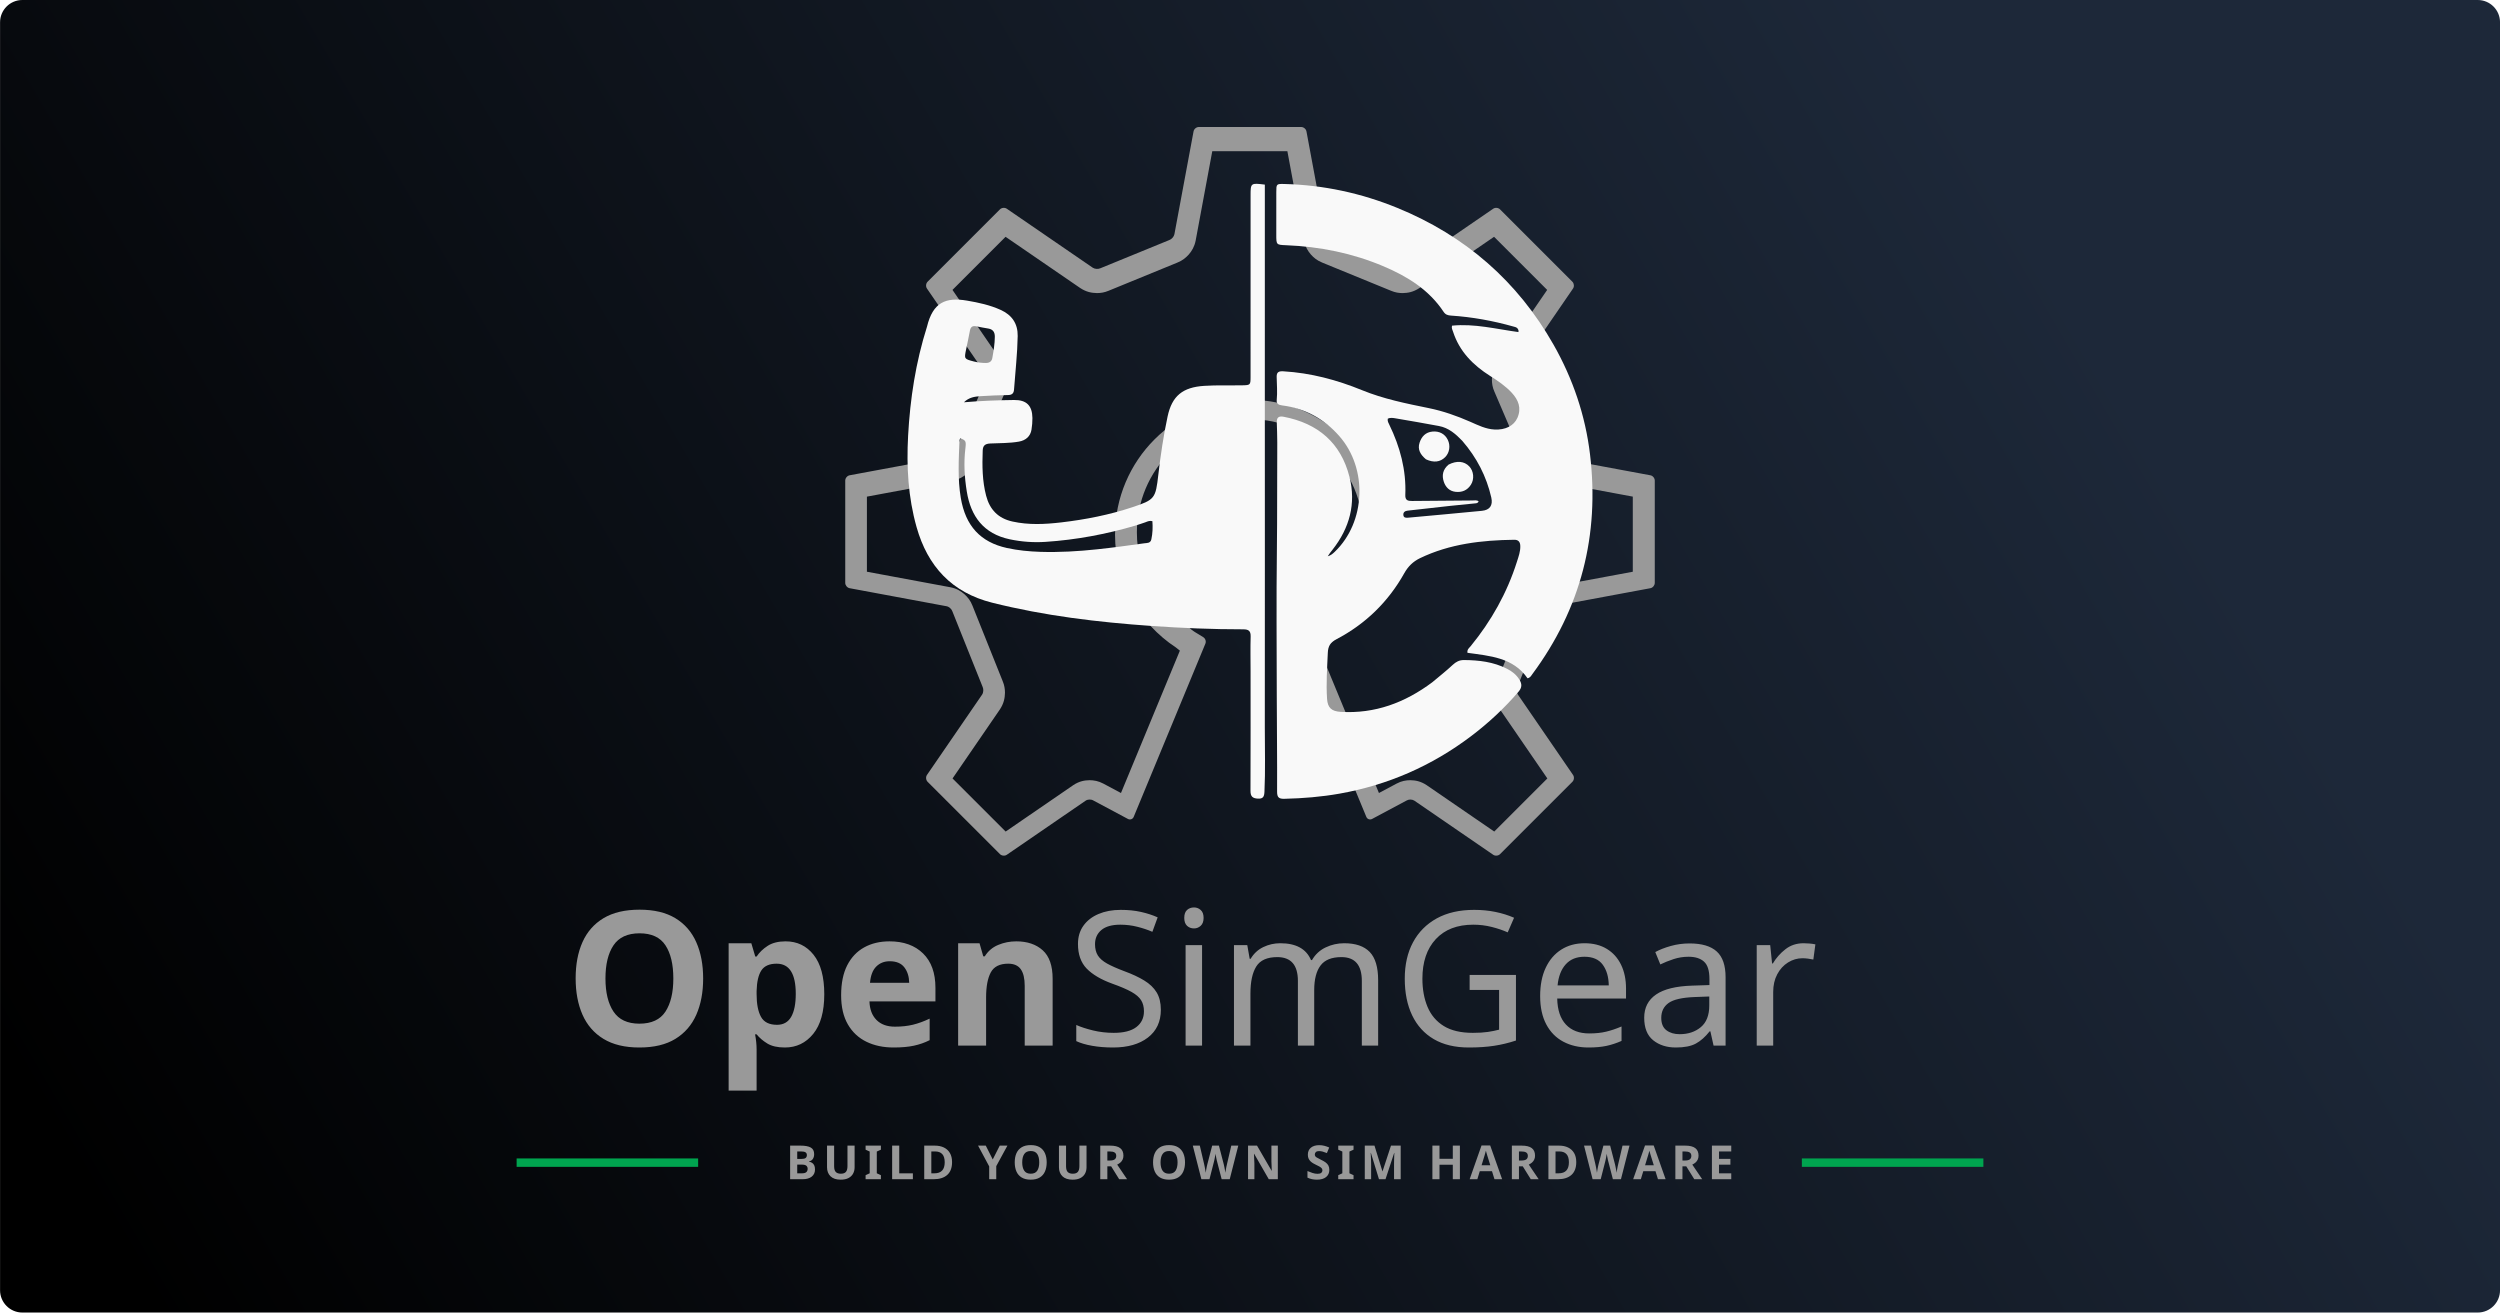
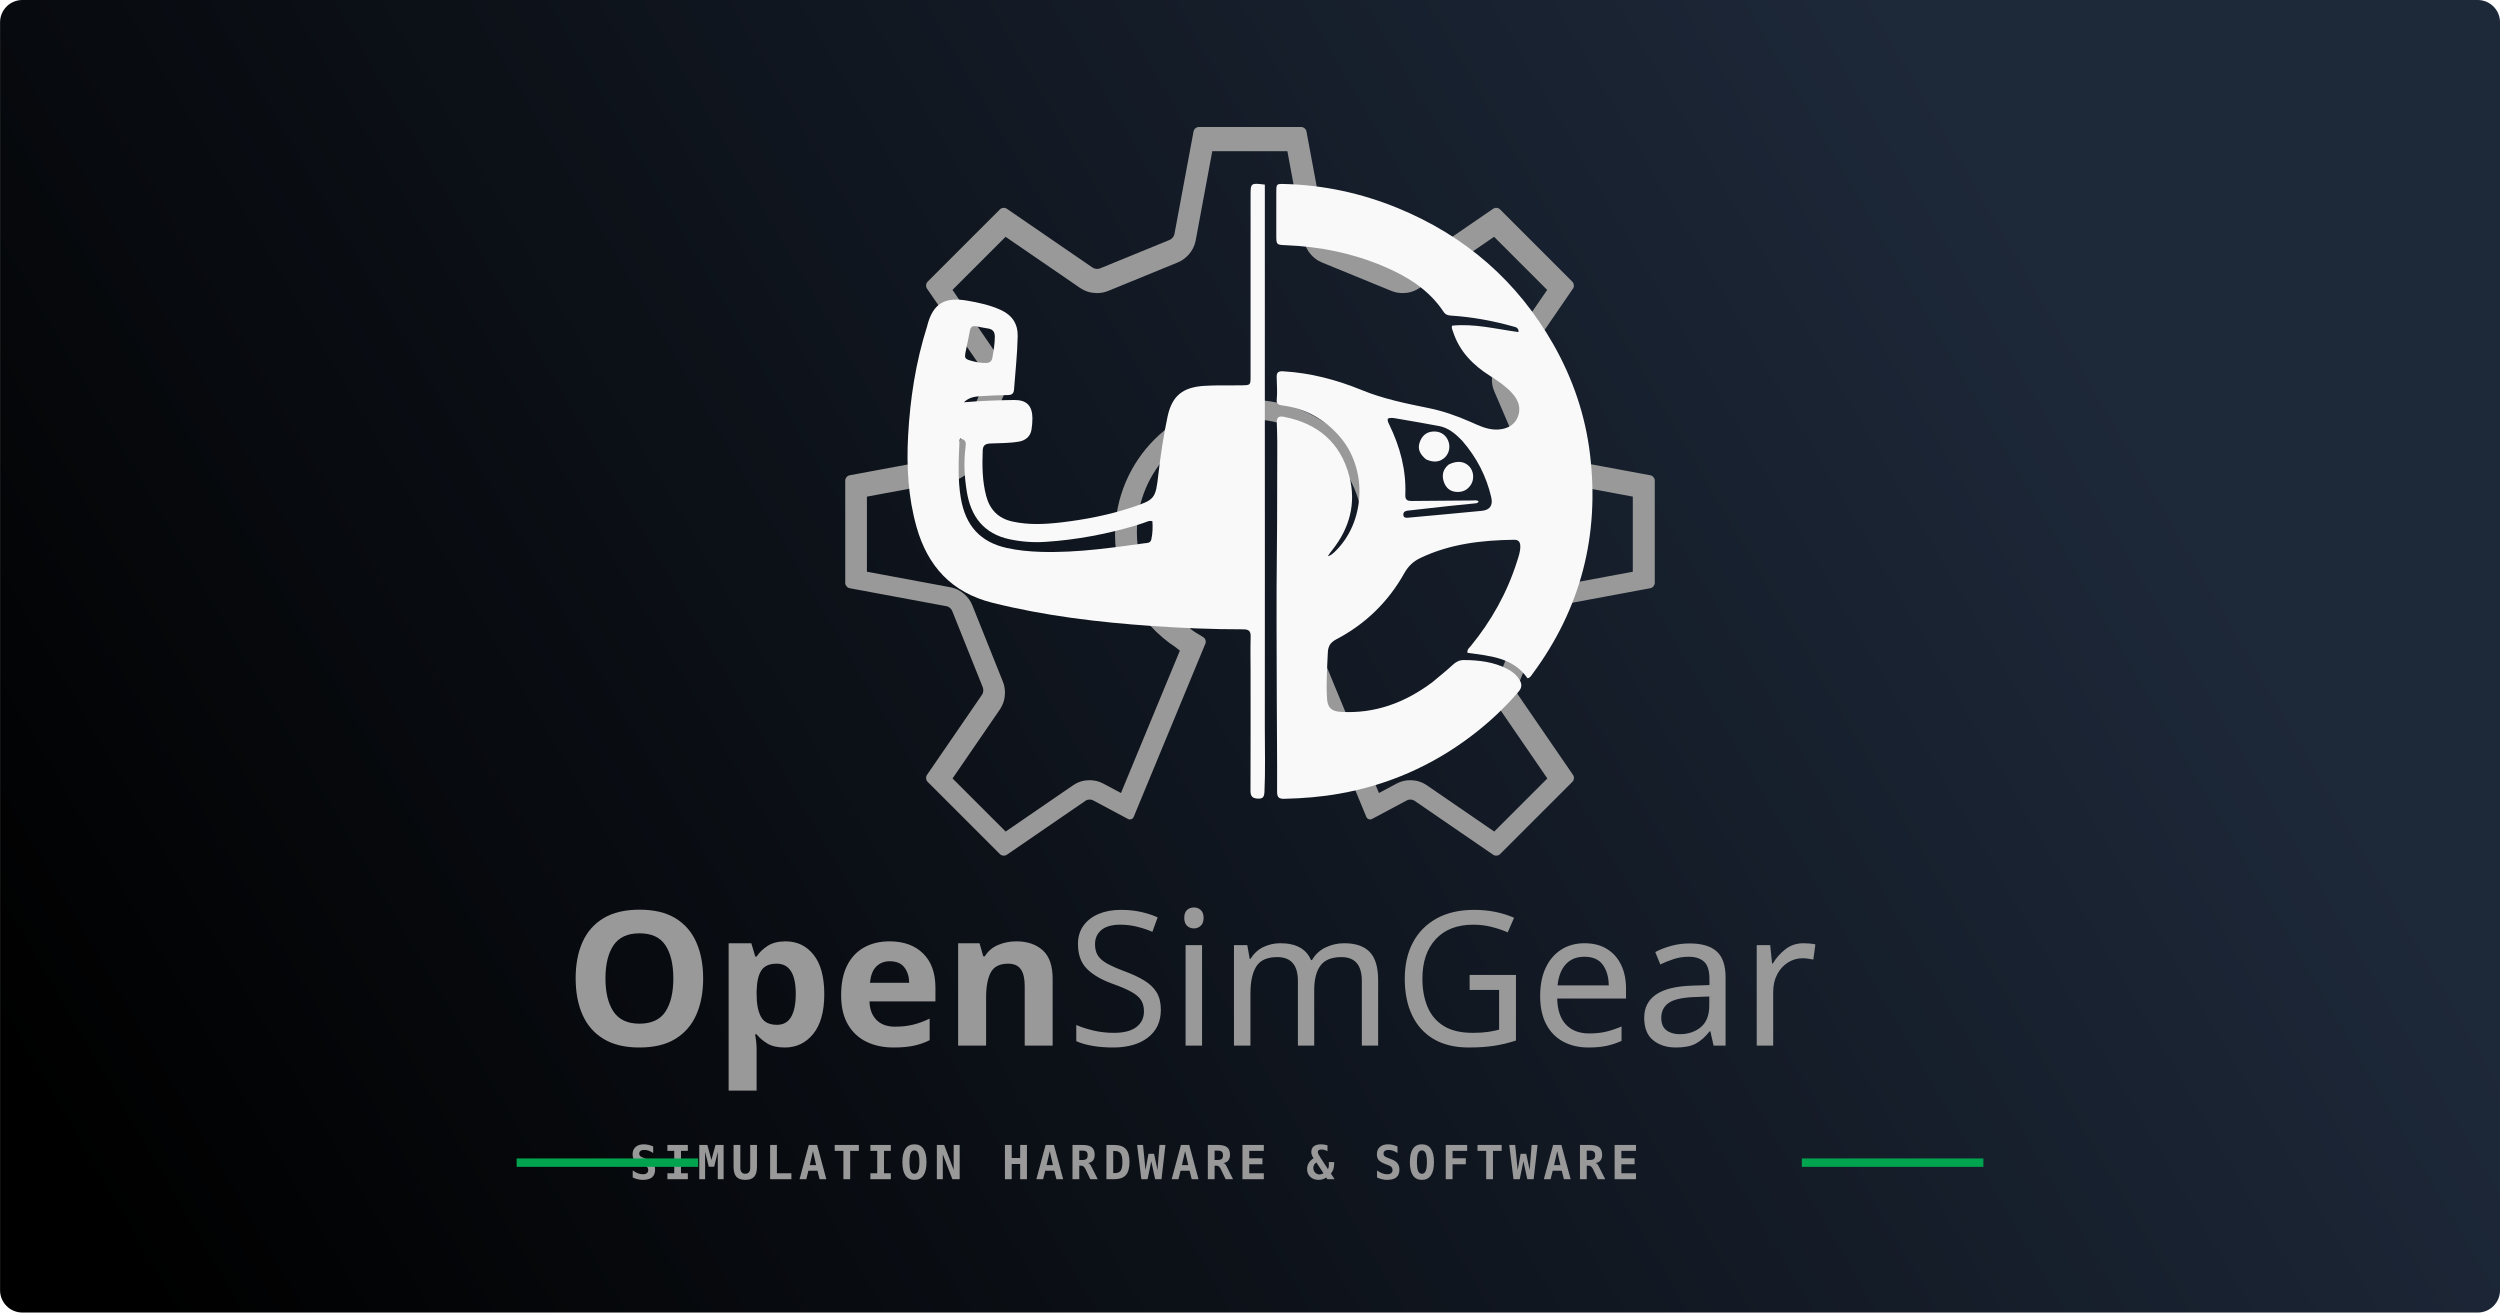
<svg xmlns="http://www.w3.org/2000/svg" xmlns:xlink="http://www.w3.org/1999/xlink" width="1200mm" height="630mm" viewBox="0 0 1200 630" version="1.1" id="svg1" xml:space="preserve">
  <defs id="defs1">
    <linearGradient id="linearGradient1">
      <stop style="stop-color:#000000;stop-opacity:1;" offset="0" id="stop1" />
      <stop style="stop-color:#1d2839;stop-opacity:1;" offset="1" id="stop2" />
    </linearGradient>
    <linearGradient xlink:href="#linearGradient1" id="linearGradient2" x1="8.242" y1="606.951" x2="981.954" y2="83.007" gradientUnits="userSpaceOnUse" gradientTransform="matrix(0.9605847,0,0,0.887386,20.38632,16.71698)" />
    <style id="style1">.cls-1{fill-rule:evenodd;}</style>
    <style id="style1-9">.cls-1{fill-rule:evenodd;}</style>
  </defs>
  <g id="layer1">
    <rect style="fill:url(#linearGradient2);stroke-width:0.244" id="rect1" width="1199.986" height="630.021" x="0.028" y="5.5469144e-07" ry="10.708" />
    <g id="g2" transform="matrix(7.41387,0,0,7.41387,377.5839,13.41217)">
      <g id="layer1-3" style="display:inline" transform="translate(-2.883768,-3.015591)">
        <path d="m 58.802,31.978 -6.435,-1.196 c -0.157,-0.029 -0.328,-0.176 -0.38,-0.327 l -1.973,-4.602 c -0.073,-0.143 -0.06,-0.365 0.032,-0.498 l 3.75,-5.465 c 0.09,-0.132 0.072,-0.331 -0.041,-0.445 l -4.683,-4.683 c -0.113,-0.113 -0.313,-0.132 -0.444,-0.041 l -5.561,3.816 c -0.132,0.091 -0.357,0.107 -0.5,0.036 l -4.461,-1.826 c -0.151,-0.05 -0.3,-0.22 -0.328,-0.377 l -1.239,-6.656 c -0.029,-0.157 -0.184,-0.285 -0.343,-0.285 h -6.624 c -0.159,0 -0.314,0.128 -0.343,0.285 l -1.239,6.656 c -0.03,0.157 -0.177,0.327 -0.328,0.377 l -4.462,1.826 c -0.144,0.07 -0.369,0.054 -0.5,-0.036 l -5.561,-3.816 c -0.132,-0.091 -0.332,-0.072 -0.445,0.041 l -4.683,4.683 c -0.113,0.113 -0.132,0.313 -0.041,0.445 l 3.75,5.465 c 0.09,0.132 0.104,0.355 0.031,0.498 l -1.973,4.602 c -0.052,0.151 -0.223,0.299 -0.38,0.327 l -6.435,1.196 c -0.157,0.03 -0.285,0.184 -0.285,0.344 v 6.623 c 0,0.16 0.129,0.315 0.286,0.344 l 6.277,1.168 c 0.157,0.029 0.325,0.178 0.373,0.33 l 1.96,4.895 c 0.07,0.144 0.054,0.368 -0.038,0.5 l -3.566,5.196 c -0.09,0.132 -0.071,0.332 0.041,0.445 l 4.684,4.683 c 0.113,0.113 0.313,0.131 0.445,0.041 l 5.104,-3.503 c 0.132,-0.09 0.352,-0.097 0.489,-0.016 l 2.251,1.202 c 0.143,0.073 0.309,0.012 0.37,-0.136 l 4.641,-11.215 c 0.062,-0.147 0,-0.336 -0.136,-0.419 l -0.563,-0.345 c -0.104,-0.064 -0.246,-0.172 -0.356,-0.273 -2.032,-1.301 -3.38,-3.577 -3.38,-6.169 0,-4.046 3.28,-7.324 7.324,-7.324 4.045,0 7.324,3.28 7.324,7.324 0,2.592 -1.348,4.869 -3.38,6.169 -0.11,0.1 -0.251,0.209 -0.355,0.273 l -0.563,0.345 c -0.136,0.084 -0.197,0.272 -0.136,0.419 l 4.641,11.215 c 0.061,0.147 0.227,0.209 0.37,0.136 l 2.251,-1.202 c 0.138,-0.08 0.357,-0.073 0.489,0.016 l 5.104,3.503 c 0.132,0.09 0.332,0.071 0.444,-0.041 l 4.684,-4.683 c 0.113,-0.113 0.132,-0.314 0.041,-0.445 l -3.566,-5.196 c -0.09,-0.132 -0.107,-0.356 -0.037,-0.5 l 1.96,-4.895 c 0.048,-0.152 0.215,-0.301 0.373,-0.33 l 6.277,-1.168 c 0.157,-0.029 0.285,-0.184 0.285,-0.344 v -6.623 c 7.7e-4,-0.16 -0.127,-0.314 -0.284,-0.344 z m -1.125,6.243 -5.41,1.007 c -0.41,0.081 -0.676,0.252 -0.905,0.451 -0.208,0.191 -0.393,0.412 -0.523,0.757 l -1.946,4.86 c -0.124,0.288 -0.15,0.531 -0.153,0.753 0.009,0.351 0.066,0.688 0.328,1.088 l 3.067,4.469 -3.438,3.438 -4.378,-3.005 c -0.383,-0.253 -0.726,-0.315 -1.059,-0.32 -0.28,0.003 -0.569,0.05 -0.891,0.223 v 0 l -1.137,0.607 -3.814,-9.218 c 0.091,-0.067 0.176,-0.134 0.261,-0.207 2.368,-1.556 3.936,-4.247 3.936,-7.295 0,-4.825 -3.91,-8.734 -8.734,-8.735 -4.824,0 -8.733,3.91 -8.735,8.735 0,3.05 1.569,5.739 3.937,7.295 0.085,0.072 0.169,0.14 0.261,0.207 l -3.814,9.218 -1.137,-0.607 c -0.327,-0.175 -0.619,-0.22 -0.893,-0.223 -0.337,0.006 -0.677,0.067 -1.061,0.322 l -4.375,3.003 -3.439,-3.438 3.067,-4.47 c 0.261,-0.4 0.32,-0.735 0.328,-1.087 -0.003,-0.228 -0.032,-0.471 -0.152,-0.751 l -1.95,-4.871 c -0.131,-0.343 -0.317,-0.561 -0.522,-0.749 -0.23,-0.197 -0.494,-0.368 -0.908,-0.45 l -5.407,-1.006 v -4.861 c 0,0 5.567,-1.037 5.567,-1.037 0.404,-0.081 0.663,-0.245 0.891,-0.435 0.204,-0.181 0.389,-0.39 0.527,-0.722 v 0 c 0,0 1.961,-4.576 1.961,-4.576 0.132,-0.289 0.17,-0.546 0.171,-0.797 -0.008,-0.343 -0.065,-0.678 -0.321,-1.074 l -3.256,-4.744 3.438,-3.438 4.833,3.317 c 0.404,0.263 0.735,0.318 1.086,0.327 0.229,-0.002 0.472,-0.032 0.754,-0.152 l 4.444,-1.82 c 0.344,-0.136 0.561,-0.324 0.747,-0.529 0.194,-0.229 0.358,-0.488 0.441,-0.891 l 1.078,-5.796 h 4.861 l 1.077,5.79 c 0.085,0.41 0.249,0.668 0.442,0.897 0.187,0.207 0.404,0.395 0.751,0.532 l 4.445,1.82 c 0.278,0.118 0.516,0.147 0.747,0.15 0.348,-0.009 0.683,-0.064 1.086,-0.327 l 4.835,-3.319 3.438,3.439 -3.251,4.738 c -0.261,0.39 -0.319,0.734 -0.327,1.079 0.002,0.245 0.038,0.494 0.162,0.772 l 1.973,4.602 v 0 c 0.139,0.332 0.324,0.541 0.528,0.722 0.228,0.19 0.485,0.353 0.889,0.435 l 5.569,1.035 v 4.861 z" id="path17" style="fill:#999999;stroke-width:0.096" />
      </g>
      <g id="layer3" transform="translate(-2.883768,-3.015591)">
        <g id="g4" transform="matrix(0.07561161,0,0,0.07561161,-4.712613,-4.477085)" style="display:inline;fill:#f9f9f9">
          <path fill="#000000" opacity="1" stroke="none" d="m 653.355,659.343 c 6.008,-5.058 11.919,-9.696 17.388,-14.807 2.866,-2.678 5.752,-4.209 9.675,-4.188 12.779,0.071 25.253,1.545 36.841,7.44 4.373,2.225 8.113,5.113 10.726,9.435 2.274,3.762 2.157,6.758 -0.859,10.271 -12.213,14.229 -25.846,26.901 -40.79,38.178 -33.566,25.33 -71.058,41.723 -112.465,49.069 -15.589,2.766 -31.327,4.047 -47.16,4.41 -4.612,0.106 -6.307,-1.052 -6.281,-6.126 0.14,-27.303 -0.225,-54.608 -0.273,-81.912 -0.073,-41.653 -0.423,-83.311 0.096,-124.958 0.382,-30.663 0.116,-61.322 0.326,-91.981 0.04,-5.824 -0.274,-11.651 -0.418,-17.476 -0.105,-4.249 1.892,-5.446 5.985,-4.655 29.276,5.661 48.85,22.31 56.249,51.404 5.831,22.928 0.088,43.836 -14.463,62.371 -1.427,1.818 -2.902,3.597 -4.117,5.685 2.421,-0.649 4.247,-2.167 5.978,-3.829 26.622,-25.566 28.334,-71.356 3.904,-99.093 -13.13,-14.907 -29.336,-23.805 -49.024,-26.28 -2.945,-0.37 -4.885,-1.424 -4.564,-4.603 0.672,-6.665 0.084,-13.311 -0.05,-19.964 -0.082,-4.111 2.071,-4.847 5.772,-4.627 23.365,1.388 45.688,7.312 67.19,16.102 18.502,7.564 37.848,11.463 57.261,15.41 12.276,2.496 24.043,6.647 35.519,11.686 6.684,2.935 13.27,6.265 20.809,6.654 9.197,0.475 16.574,-3.127 19.605,-10.022 3.642,-8.286 0.843,-15.346 -4.858,-21.482 -5.364,-5.773 -11.878,-10.179 -18.511,-14.371 -14.622,-9.241 -26.271,-20.973 -31.742,-37.866 -0.497,-1.534 -1.466,-3.022 -0.895,-5.194 19.181,-1.953 37.894,2.927 57.093,5.524 -0.138,-3.953 -2.58,-4.236 -4.488,-4.775 -17.502,-4.943 -35.319,-8.173 -53.472,-9.379 -2.702,-0.179 -4.742,-0.807 -6.308,-3.17 -12.574,-18.978 -31.003,-30.344 -51.385,-38.99 -26.646,-11.302 -54.564,-16.937 -83.439,-18.086 -8.463,-0.336 -8.467,-0.397 -8.469,-8.956 -0.003,-12.166 -0.004,-24.332 0.011,-36.499 0.009,-6.988 0.058,-7.151 6.891,-6.977 33.487,0.853 65.731,7.802 96.694,20.453 58.043,23.716 102.961,62.663 133.881,117.26 16.482,29.103 27.146,60.374 31.147,93.694 8.316,69.259 -7.772,132.178 -49.425,188.353 -0.965,1.301 -1.666,2.934 -4.058,3.501 -12.37,-17.905 -32.363,-19.148 -51.457,-21.838 -0.419,-2.966 1.52,-4.166 2.705,-5.614 17.711,-21.641 31.175,-45.602 39.642,-72.298 1.404,-4.427 3.061,-8.83 2.909,-13.598 -0.107,-3.34 -1.579,-5.328 -5.197,-5.279 -27.839,0.372 -55.118,3.464 -80.662,15.751 -5.995,2.884 -10.27,7.133 -13.457,12.834 -13.791,24.669 -33.29,43.583 -58.273,56.679 -5.08,2.663 -6.987,5.81 -7.238,11.536 -0.575,13.129 -1.514,26.225 -0.644,39.375 0.511,7.718 3.845,10.72 11.683,11.185 29.346,1.741 54.998,-7.822 78.462,-25.37 m 25.578,-206.774 c -5.615,-5.817 -11.621,-11.083 -19.906,-12.615 -12.254,-2.265 -24.523,-4.454 -36.813,-6.507 -2.314,-0.387 -4.855,-0.901 -7.04,0.278 -0.317,2.181 0.613,3.618 1.332,5.093 9.255,18.995 14.578,38.906 13.709,60.179 -0.186,4.563 2.141,5.193 5.832,5.146 17.154,-0.221 34.31,-0.337 51.465,-0.429 1.809,-0.01 3.813,-0.527 5.497,0.715 -0.621,1.489 -1.652,1.624 -2.624,1.724 -7.278,0.747 -14.566,1.405 -21.839,2.193 -12.063,1.307 -24.12,2.678 -36.176,4.051 -2.173,0.247 -4.03,1.136 -3.836,3.686 0.195,2.554 2.279,2.535 4.149,2.364 21.03,-1.927 42.063,-3.827 63.083,-5.871 6.788,-0.66 9.641,-4.627 8.066,-11.46 -4.15,-18.007 -12.331,-34.023 -24.898,-48.549 z" id="path1-8" style="fill:#f9f9f9" />
          <path fill="#000000" opacity="1" stroke="none" d="m 220.676,354.814 c 5.066,-20.848 16.079,-25.33 34.291,-22.23 9.885,1.682 19.612,3.787 28.778,7.943 9.576,4.343 14.75,11.692 14.566,22.375 -0.263,15.32 -2.032,30.543 -3.132,45.809 -0.228,3.166 -1.639,4.668 -5.063,4.72 -7.821,0.118 -15.642,0.486 -23.451,0.956 -5.068,0.305 -10.097,1.013 -14.374,5.239 14.694,-1.266 28.763,-1.765 42.838,-1.955 10.718,-0.144 15.658,4.755 15.797,15.457 0.043,3.314 -0.275,6.669 -0.795,9.947 -0.892,5.622 -4.818,9.198 -10.804,10.238 -8.074,1.403 -16.271,1.23 -24.406,1.6 -4.464,0.203 -6.397,1.704 -6.56,6.029 -0.491,13.017 -0.398,25.968 2.93,38.708 3.111,11.906 10.306,19.369 22.522,22.079 13.903,3.084 27.878,2.37 41.763,0.749 20.671,-2.413 41.074,-6.41 60.89,-12.987 19.405,-6.442 19.935,-7.524 22.285,-27.977 1.915,-16.667 4.41,-33.287 7.917,-49.707 3.798,-17.78 13.052,-25.057 31.352,-26.243 11.005,-0.713 21.988,-0.247 32.978,-0.474 6.399,-0.132 6.712,-0.385 6.714,-6.896 0.018,-51.999 0.015,-103.999 0.018,-155.998 5.5e-4,-10.274 0.221,-10.461 12.2,-8.945 0,7.537 3.1e-4,15.276 -3e-5,23.014 -0.002,50.832 -0.011,101.665 -0.006,152.497 0.01,96.475 0.088,192.95 -0.01,289.426 -0.019,18.324 0.56,36.655 -0.311,54.98 -0.19,3.993 -1.057,6.14 -5.718,5.84 -4.611,-0.297 -6.259,-1.997 -6.237,-6.732 0.159,-34.165 0.077,-68.332 0.069,-102.498 -0.002,-9.833 -0.224,-19.673 0.066,-29.497 0.145,-4.902 -1.749,-6.249 -6.414,-6.246 -26.144,0.018 -52.267,-1.056 -78.339,-2.878 -46.009,-3.216 -91.708,-8.656 -136.572,-19.92 -34.601,-8.687 -55.251,-31.195 -64.732,-64.739 -7.224,-25.56 -8.694,-51.666 -7.25,-78.149 1.73,-31.73 6.472,-62.835 16.199,-93.535 m 186.987,167.563 c -2.844,0.946 -5.663,1.975 -8.535,2.824 -25.138,7.431 -50.762,12.21 -76.933,13.945 -10.36,0.687 -20.635,-0.057 -30.786,-2.219 -22.141,-4.714 -33.219,-19.448 -36.681,-40.892 -1.97,-12.206 -2.713,-24.47 -1.206,-36.816 0.774,-6.339 0.319,-7.022 -4.389,-8.814 -0.225,0.61 -0.622,1.212 -0.647,1.828 -0.657,16.466 -1.637,32.985 1.112,49.326 4.04,24.008 16.944,37.878 39.448,42.832 9.44,2.078 19.069,3 28.738,3.306 16.18,0.512 32.31,-0.452 48.38,-2.154 13.561,-1.436 27.083,-3.275 40.588,-5.175 2.183,-0.307 5.25,0.101 6.001,-3.354 1.134,-5.21 1.293,-10.423 0.901,-15.576 -2.195,-0.588 -3.738,0.025 -5.991,0.938 M 260.813,384.703 c 3.406,0.849 6.864,1.306 10.375,1.268 2.818,-0.03 4.848,-1.224 5.381,-4.169 1.095,-6.05 2.11,-12.111 2.167,-18.291 0.036,-3.875 -1.556,-6.339 -5.547,-7.015 -3.442,-0.583 -6.884,-1.179 -10.297,-1.905 -3.314,-0.705 -4.939,0.555 -5.527,3.867 -0.958,5.396 -2.17,10.746 -3.267,16.117 -1.624,7.951 -1.622,7.951 6.715,10.128 z" id="path2-4" style="fill:#f9f9f9" />
          <path fill="#000000" opacity="1" stroke="none" d="m 667.247,473.007 c 7.038,-3.635 13.46,-2.991 17.733,1.518 3.829,4.041 4.495,10.888 1.398,15.711 -3.092,4.814 -7.647,6.707 -13.237,6.058 -5.225,-0.606 -8.417,-4.008 -9.965,-8.63 -1.814,-5.416 -0.871,-10.498 4.07,-14.657 z" id="path3-0" style="fill:#f9f9f9" />
          <path fill="#000000" opacity="1" stroke="none" d="m 647.901,468.457 c -4.692,-3.916 -7.405,-8.344 -5.476,-14.224 1.724,-5.257 5.145,-8.969 11.01,-9.526 5.991,-0.569 10.755,2.079 13.167,7.089 2.419,5.025 1.5,11.026 -2.268,14.817 -4.211,4.236 -9.814,4.952 -16.431,1.844 z" id="path4" style="fill:#f9f9f9" />
        </g>
      </g>
    </g>
    <text xml:space="preserve" style="font-weight:900;font-size:90px;font-family:'.SF NS Mono';-inkscape-font-specification:'.SF NS Mono Heavy';text-align:start;writing-mode:lr-tb;direction:ltr;text-anchor:start;fill:#999999;stroke-width:0.265" x="271.091" y="501.894" id="text2">
      <tspan id="tspan2" style="font-style:normal;font-variant:normal;font-weight:bold;font-stretch:normal;font-size:90px;font-family:sans-serif;-inkscape-font-specification:'sans-serif Bold';stroke-width:0.265" x="271.091" y="501.894">Open<tspan style="font-style:normal;font-variant:normal;font-weight:normal;font-stretch:normal;font-size:90px;font-family:sans-serif;-inkscape-font-specification:sans-serif" id="tspan6">SimGear</tspan>
      </tspan>
    </text>
    <path style="fill:#999999;stroke-width:0.265" d="M -1.177,461.542 H 140.111" id="path6" />
  </g>
  <g id="layer2">
    <g id="g11" transform="translate(13.67397,-5.364661)">
-       <text xml:space="preserve" style="font-style:normal;font-variant:normal;font-weight:295;font-stretch:normal;font-size:22.578px;font-family:'.SF NS Mono';-inkscape-font-specification:'.SF NS Mono weight=295';text-align:start;letter-spacing:2.646px;writing-mode:lr-tb;direction:ltr;text-anchor:start;fill:#999999;stroke-width:0.265" x="363.558" y="571.386" id="text4">
-         <tspan id="tspan4" style="font-style:normal;font-variant:normal;font-weight:571;font-stretch:normal;font-size:22.578px;font-family:'.SF NS Mono';-inkscape-font-specification:'.SF NS Mono weight=571';letter-spacing:2.646px;stroke-width:0.265" x="363.558" y="571.386">BUILD YOUR OWN SIM HARDWARE</tspan>
+       <text xml:space="preserve" style="font-style:normal;font-variant:normal;font-weight:295;font-stretch:normal;font-size:22.578px;font-family:monospace;text-align:center;letter-spacing:2.646px;writing-mode:lr-tb;direction:ltr;text-anchor:middle;fill:#999999;stroke-width:0.265" x="586.326" y="571.386" id="text4">
+         <tspan id="tspan4" style="font-style:normal;font-variant:normal;font-weight:571;font-stretch:normal;font-size:22.578px;font-family:monospace;letter-spacing:2.646px;stroke-width:0.265" x="586.326" y="571.386">SIMULATION HARDWARE &amp; SOFTWARE</tspan>
      </text>
      <path style="fill:#000000;fill-opacity:0.989;stroke:#00a44f;stroke-width:4.039;stroke-dasharray:none;stroke-opacity:1" d="m 234.303,563.432 h 87.128" id="path11" />
      <path style="fill:#000000;fill-opacity:0.989;stroke:#00a44f;stroke-width:4.039;stroke-dasharray:none;stroke-opacity:1" d="m 851.221,563.432 h 87.128" id="path11-1" />
    </g>
  </g>
</svg>
